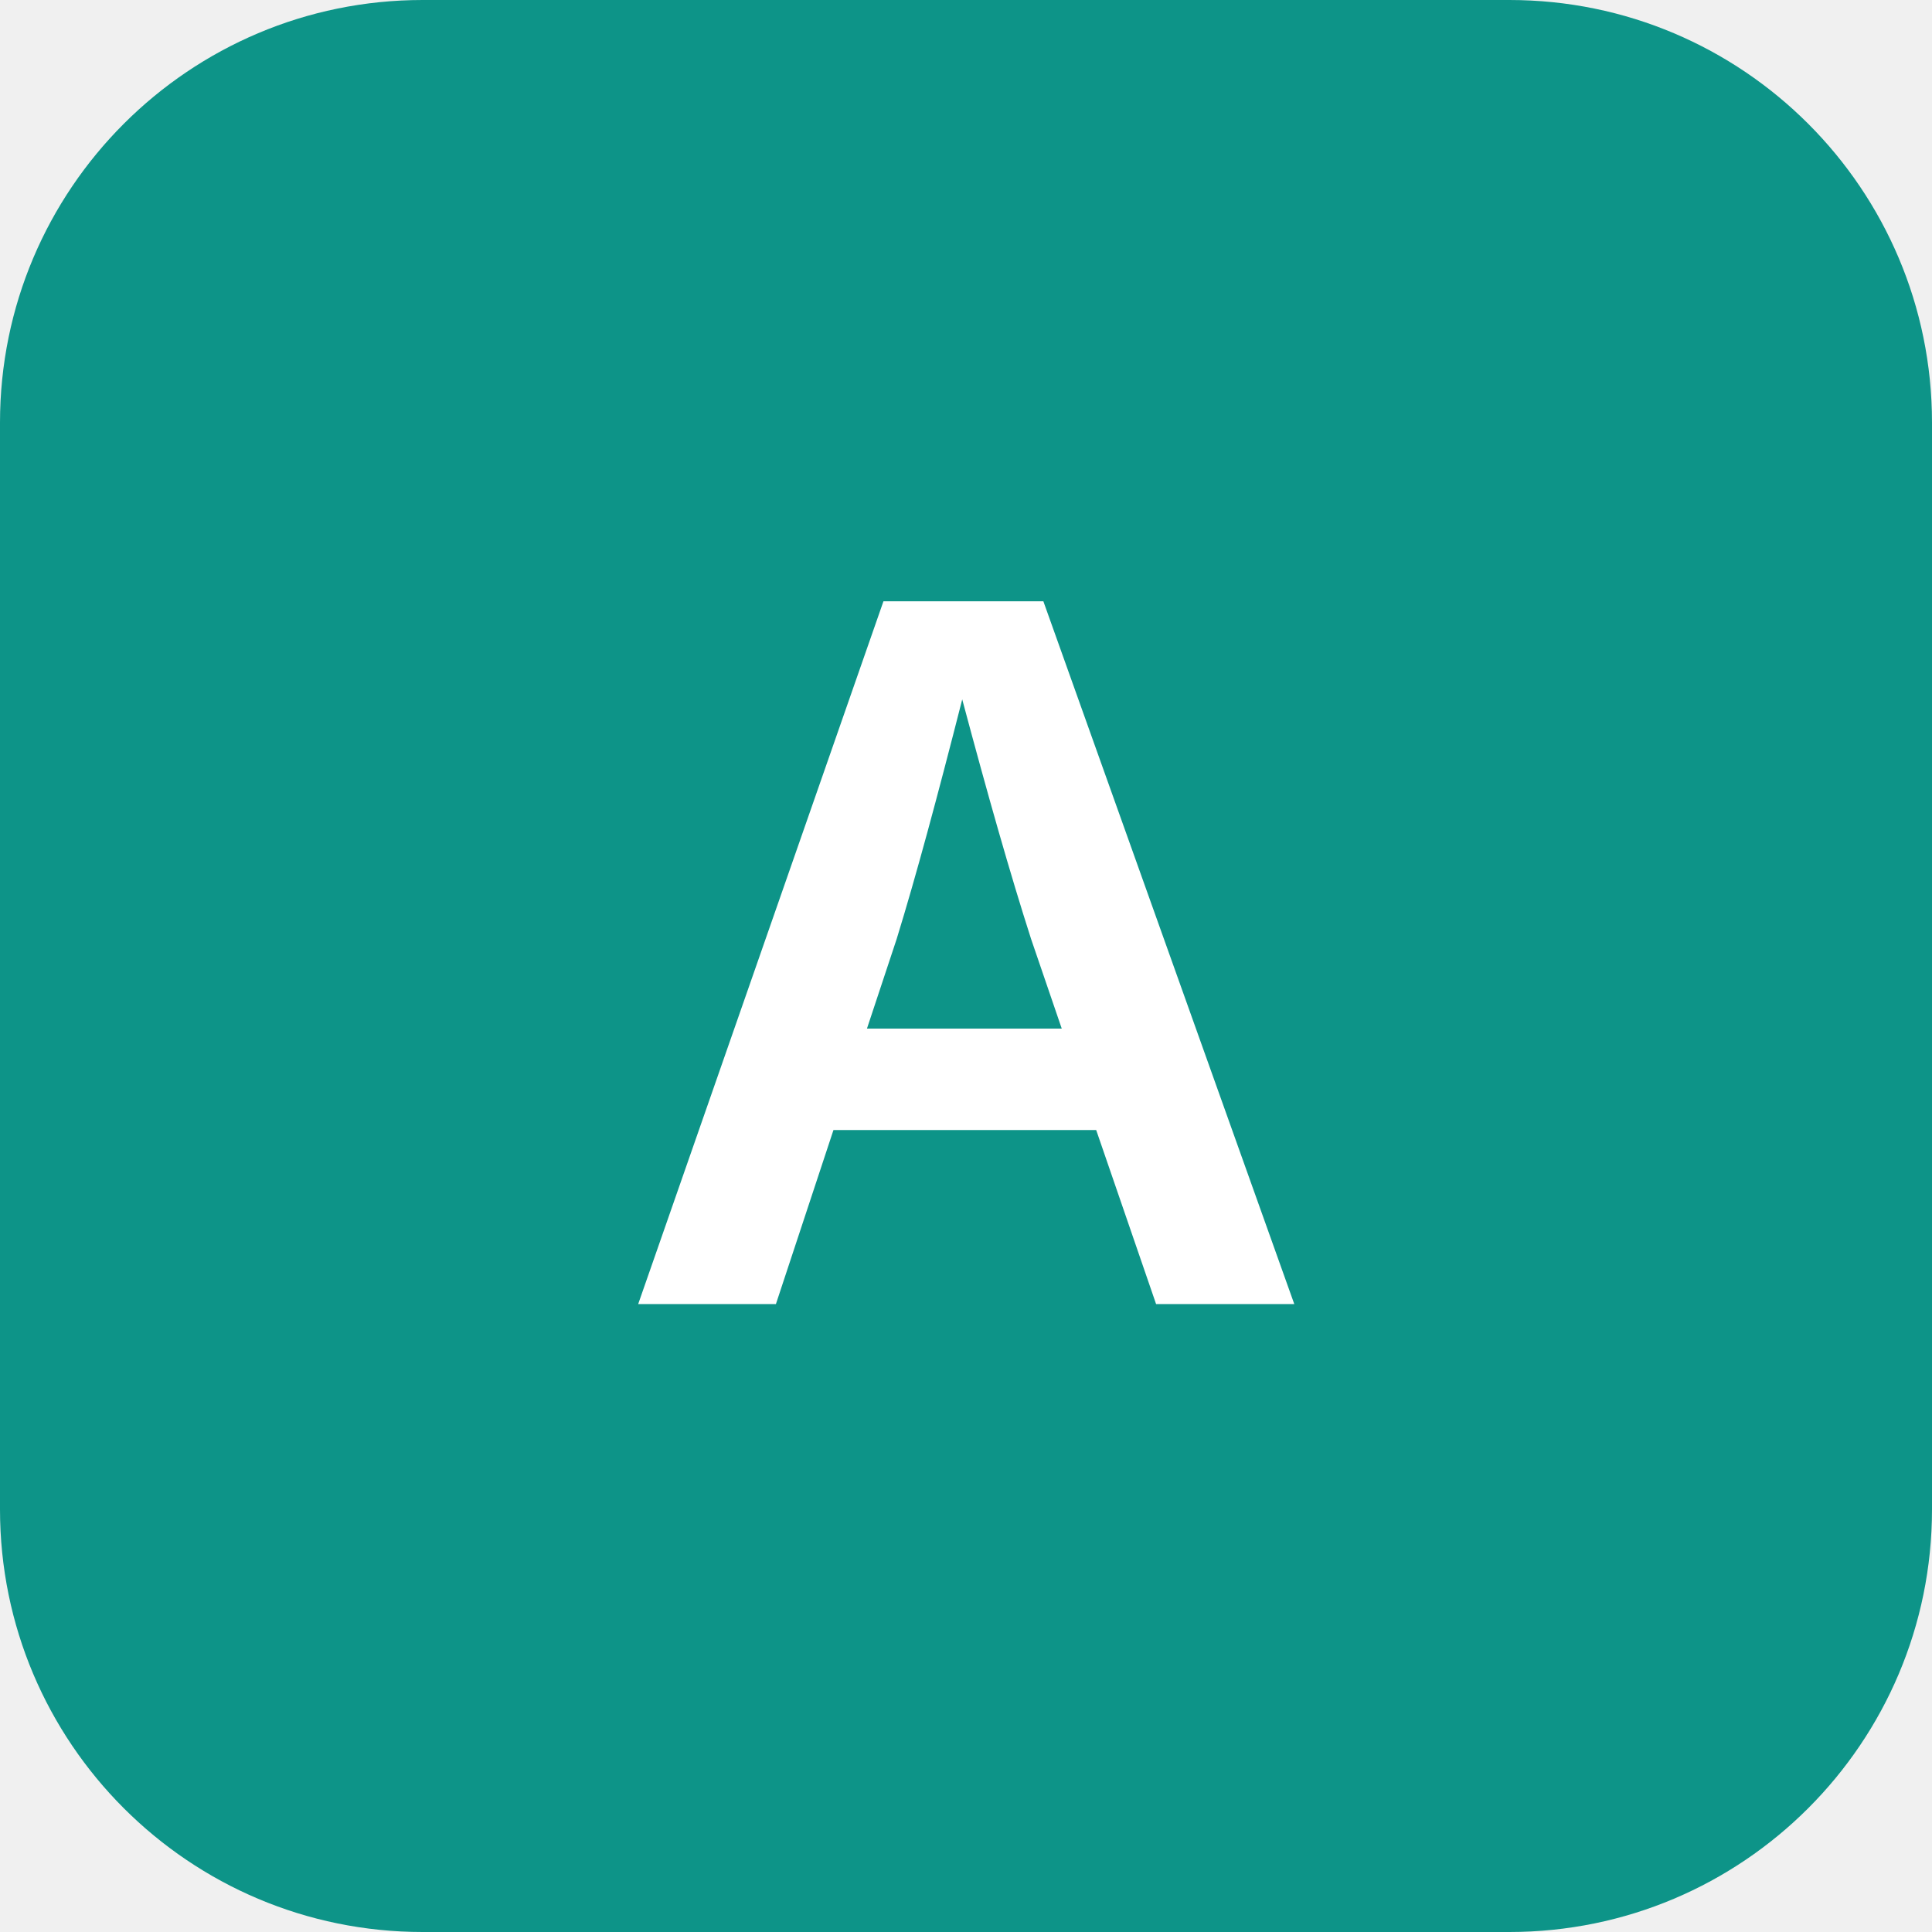
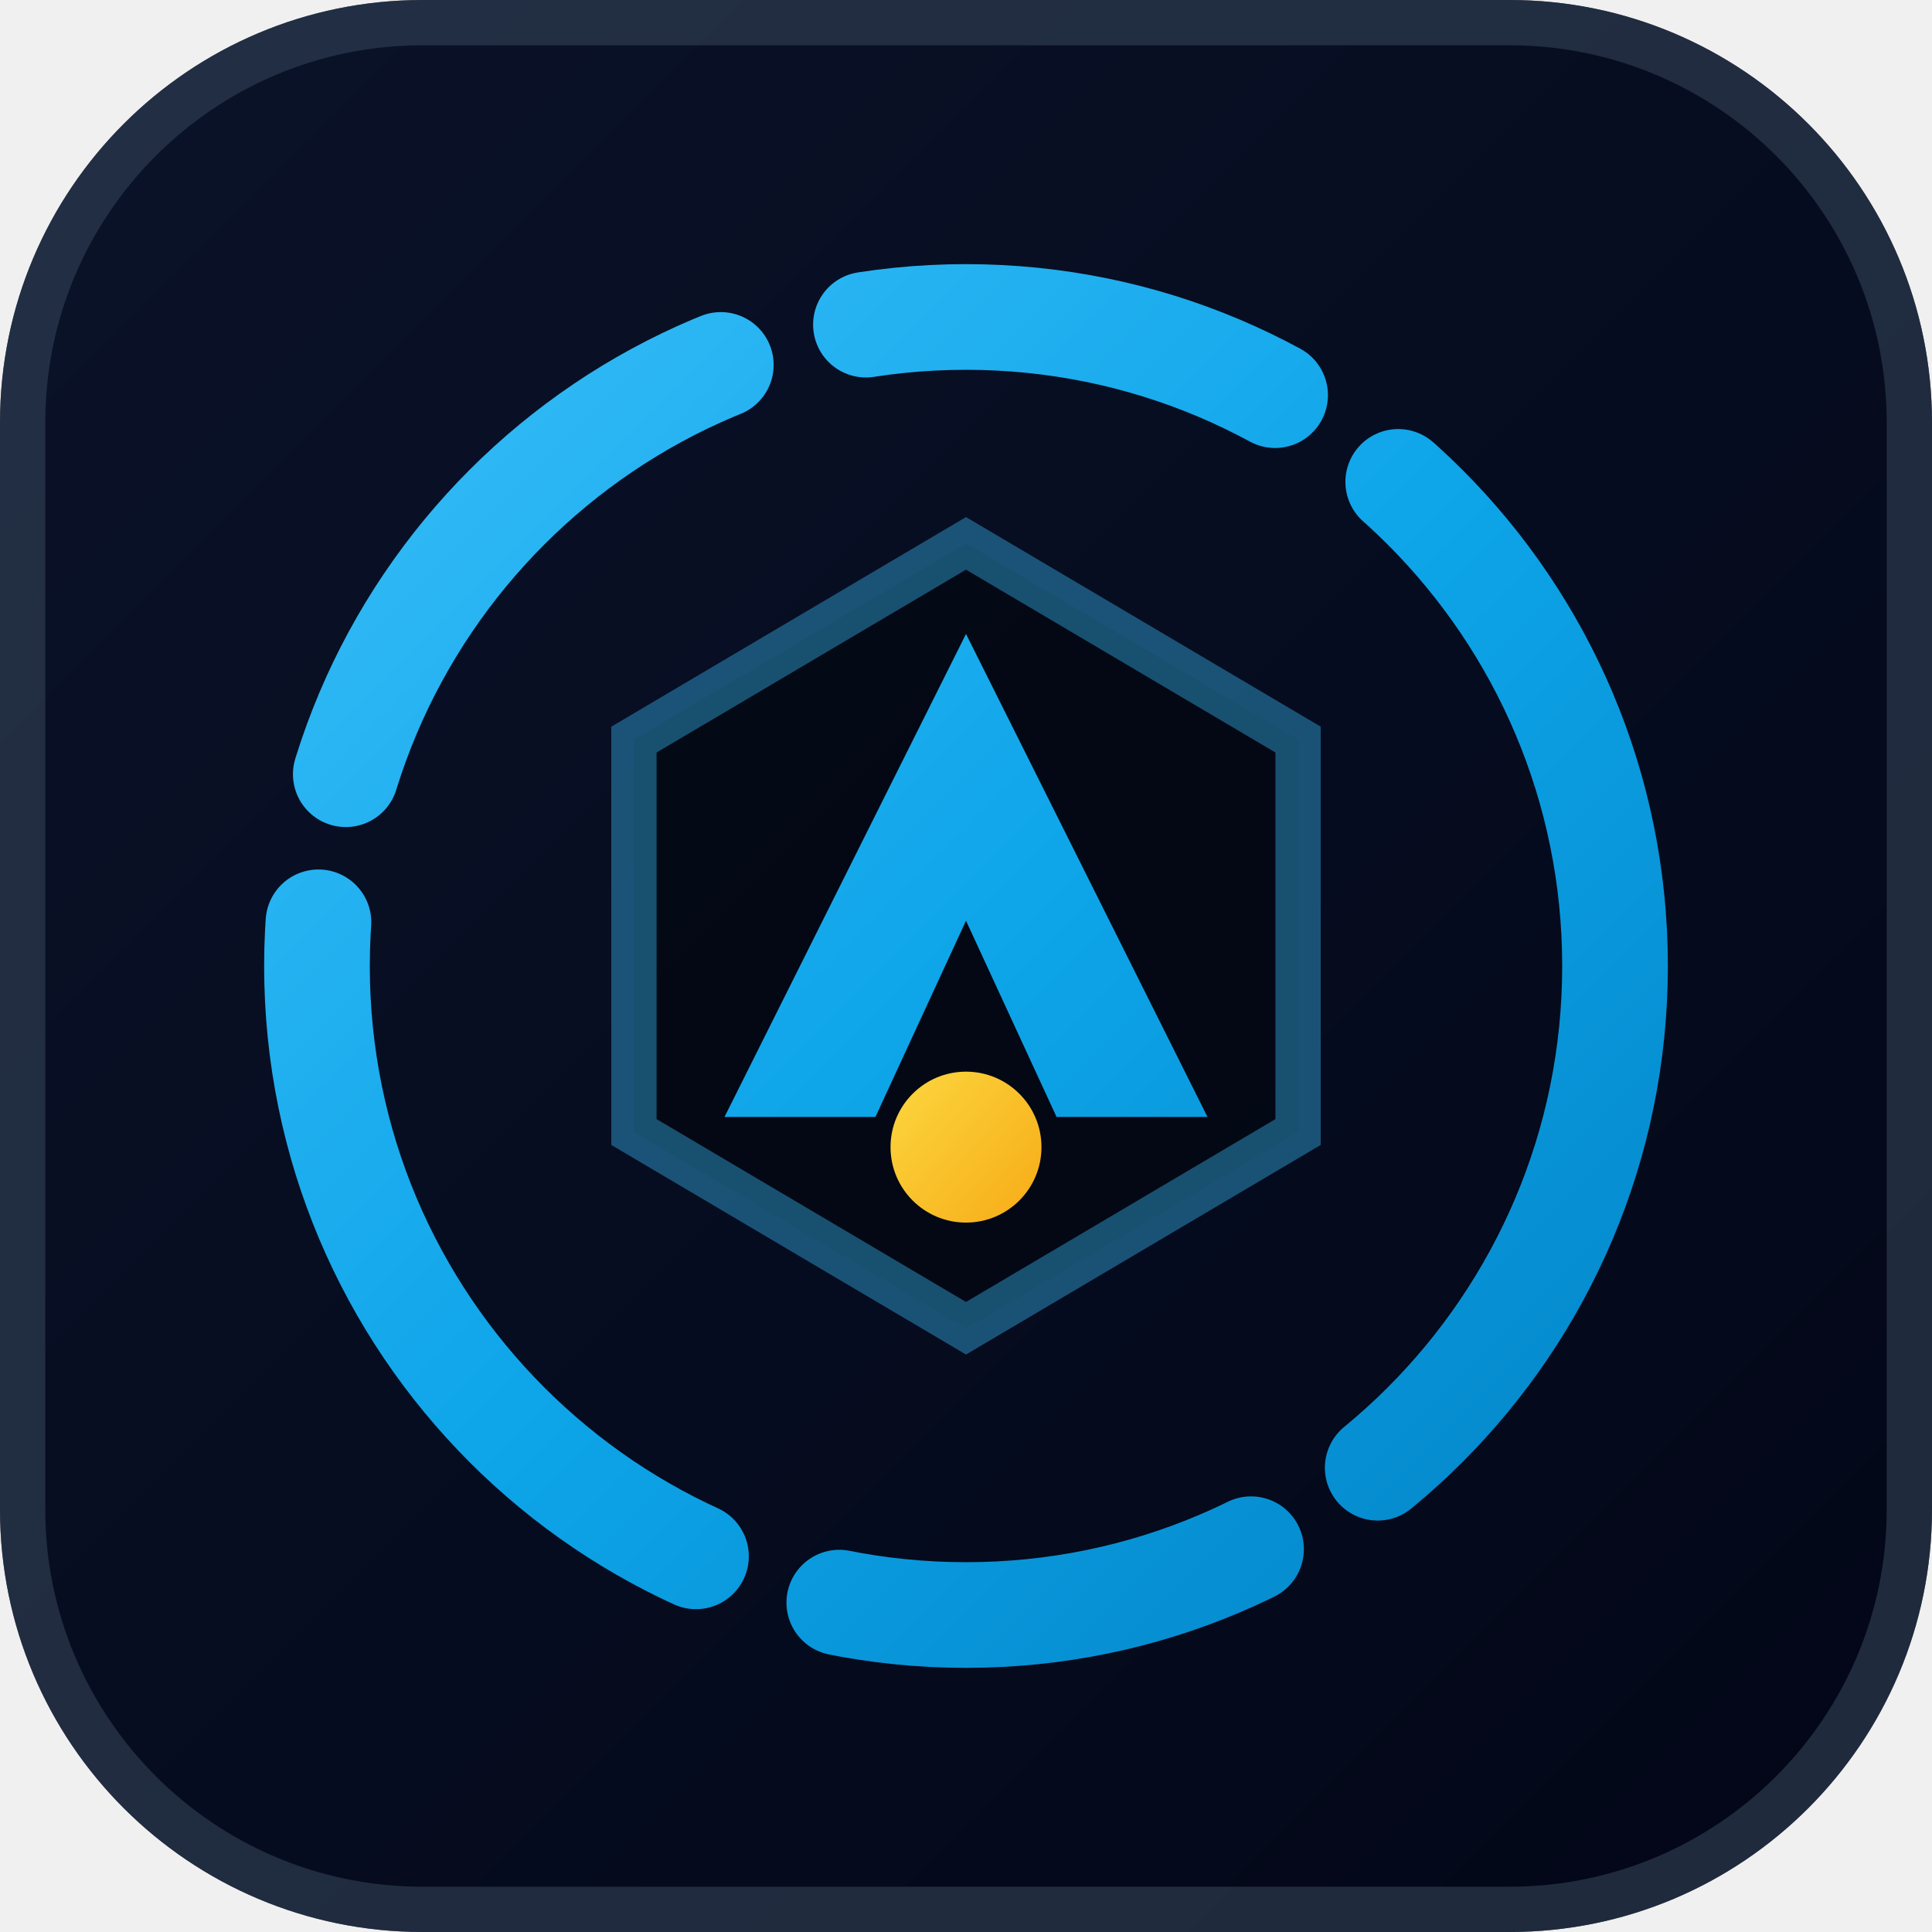
- <svg xmlns="http://www.w3.org/2000/svg" viewBox="0 0 64 64">
-   <rect width="64" height="64" rx="14" fill="#0d9488" />
-   <text x="32" y="32" dy="0.35em" text-anchor="middle" font-family="ui-sans-serif, system-ui, -apple-system, sans-serif" font-size="32" font-weight="600" fill="#ffffff">A</text>
+ <svg xmlns="http://www.w3.org/2000/svg" viewBox="0 0 64 64" fill="none">
+   <defs>
+     <linearGradient id="andvariBg" x1="0" y1="0" x2="64" y2="64" gradientUnits="userSpaceOnUse">
+       <stop offset="0%" stop-color="#0b1329" />
+       <stop offset="100%" stop-color="#020617" />
+     </linearGradient>
+     <linearGradient id="andvariRing" x1="10" y1="10" x2="54" y2="54" gradientUnits="userSpaceOnUse">
+       <stop offset="0%" stop-color="#38bdf8" />
+       <stop offset="50%" stop-color="#0ea5e9" />
+       <stop offset="100%" stop-color="#0284c7" />
+     </linearGradient>
+     <linearGradient id="andvariGold" x1="28" y1="35" x2="36" y2="42" gradientUnits="userSpaceOnUse">
+       <stop offset="0%" stop-color="#fde047" />
+       <stop offset="100%" stop-color="#f59e0b" />
+     </linearGradient>
+   </defs>
+   <rect width="64" height="64" rx="14" fill="url(#andvariBg)" />
+   <rect x="0.75" y="0.75" width="62.5" height="62.5" rx="13.25" stroke="#334155" stroke-width="1.5" stroke-opacity="0.6" />
+   <circle cx="32" cy="32" r="21.5" stroke="url(#andvariRing)" stroke-width="3.5" stroke-dasharray="19 5 14 5 26 5" stroke-linecap="round" />
+   <polygon points="32,18 43,24.5 43,37.5 32,44 21,37.5 21,24.5" stroke="#38bdf8" stroke-width="1.5" stroke-opacity="0.4" fill="#030712" fill-opacity="0.75" />
+   <path d="M32 21L40 37H35L32 30.5L29 37H24L32 21Z" fill="url(#andvariRing)" />
+   <circle cx="32" cy="38" r="2.5" fill="url(#andvariGold)" />
</svg>
